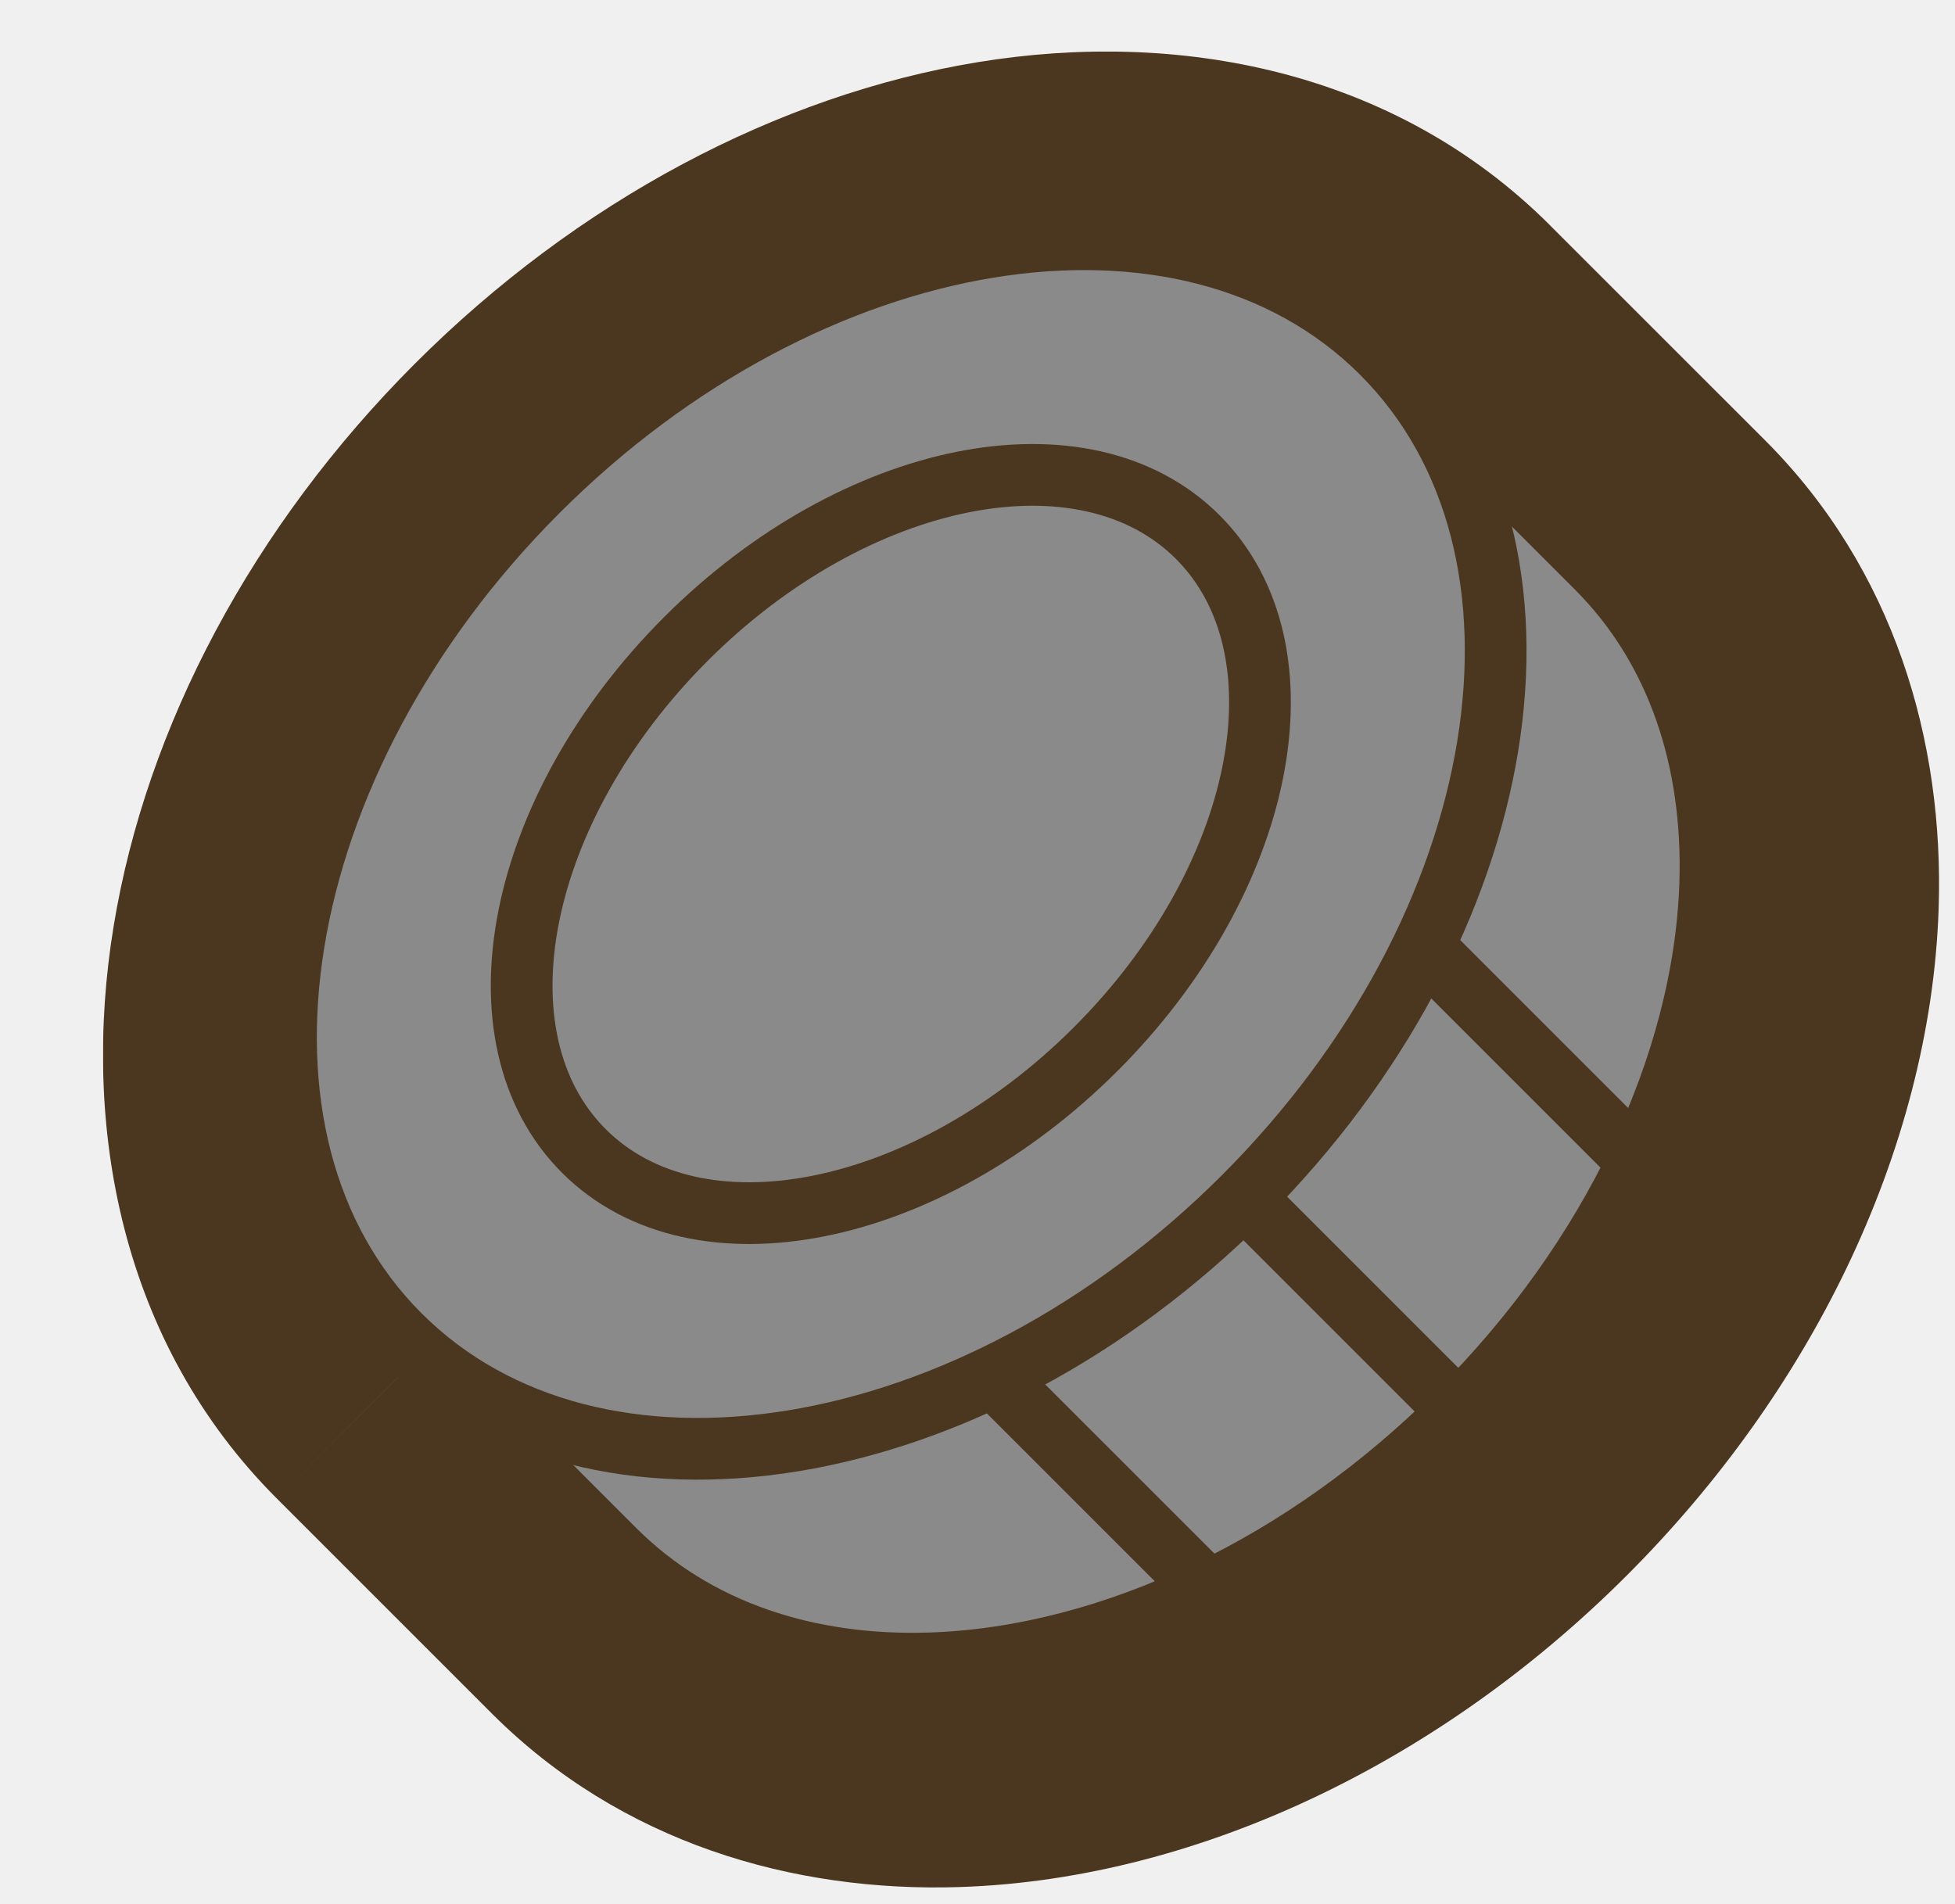
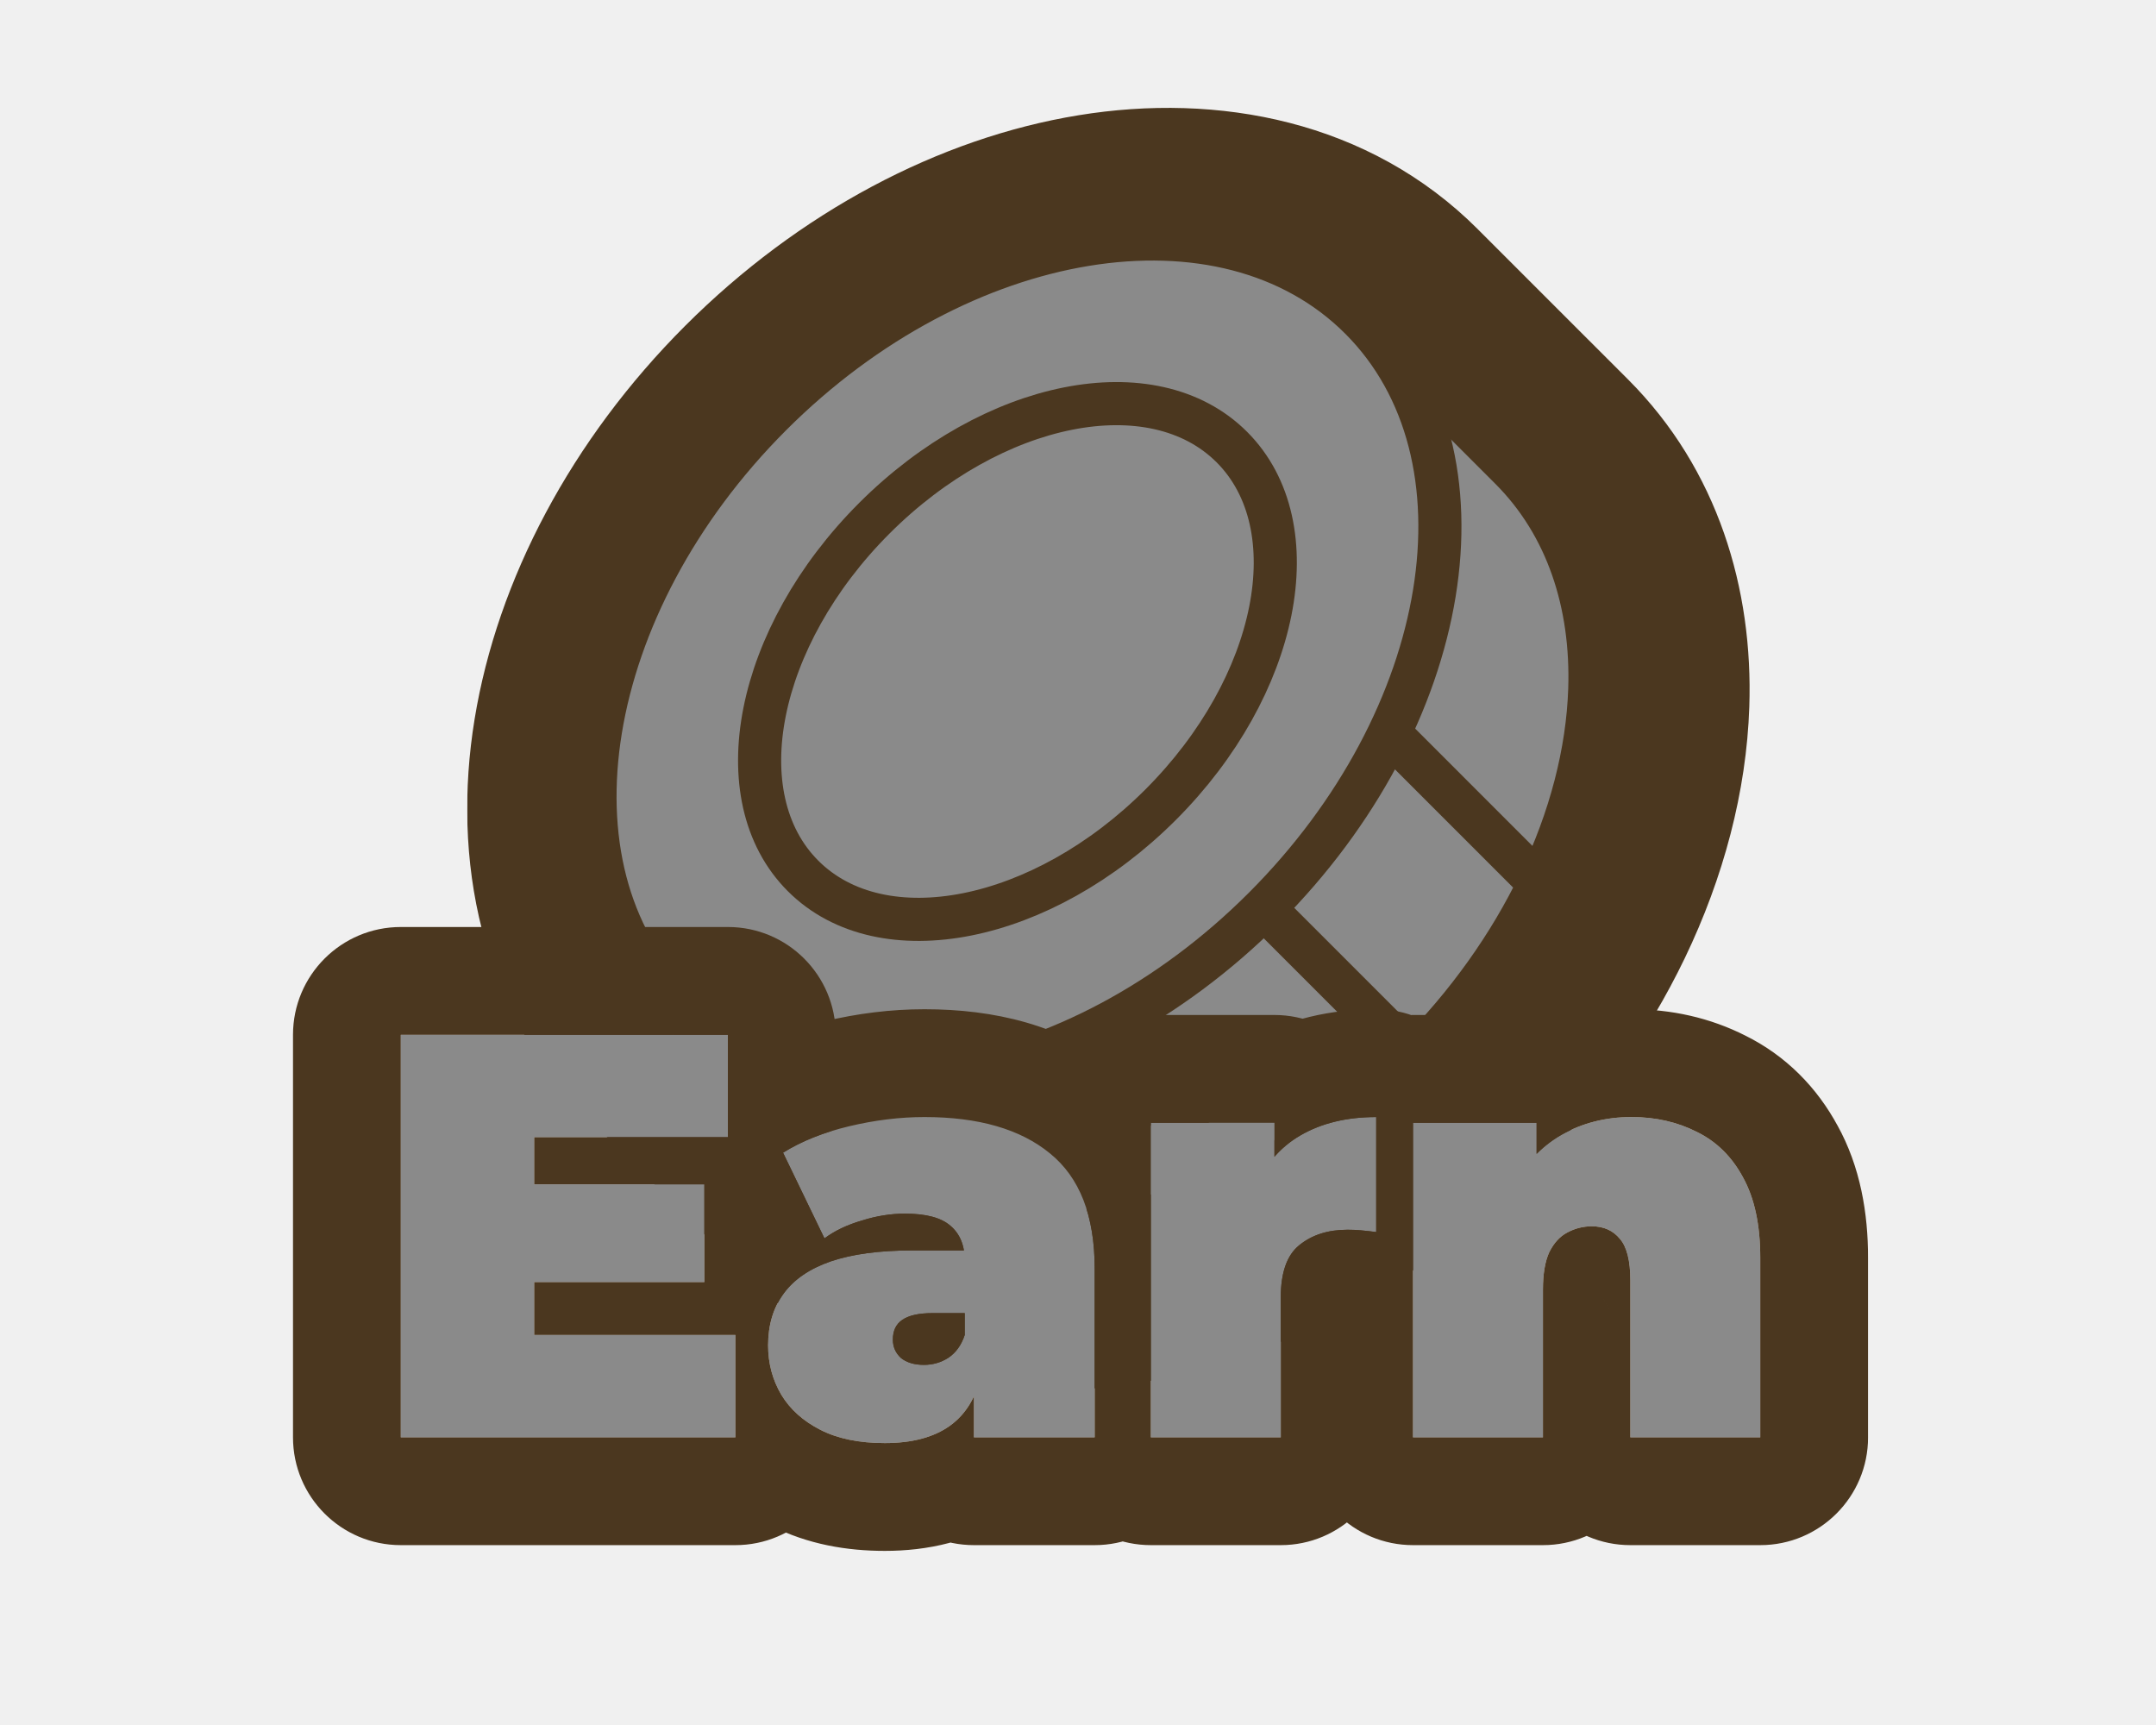
- <svg xmlns="http://www.w3.org/2000/svg" width="38" height="37" viewBox="0 0 38 37" fill="none">
-   <mask id="path-1-outside-1_28576_26109" maskUnits="userSpaceOnUse" x="2" y="1" width="36" height="36" fill="black">
-     <rect fill="white" x="2" y="1" width="36" height="36" />
-     <path fill-rule="evenodd" clip-rule="evenodd" d="M27.303 7.211L27.303 7.211L31.479 11.387C33.051 12.959 33.764 15.142 33.684 17.535C33.626 19.273 33.15 21.122 32.281 22.928C31.461 24.632 30.292 26.297 28.794 27.794C27.297 29.292 25.632 30.461 23.928 31.281C22.122 32.15 20.273 32.626 18.535 32.684C16.142 32.764 13.959 32.051 12.387 30.479L8.213 26.305L8.211 26.303L8.211 26.303C4.421 22.513 5.624 15.168 10.896 9.896C16.168 4.624 23.513 3.421 27.303 7.211Z" />
+ <svg xmlns="http://www.w3.org/2000/svg" width="60" height="48" viewBox="0 0 60 48" fill="none">
+   <mask id="path-1-outside-1_28641_17247" maskUnits="userSpaceOnUse" x="13" y="3" width="36" height="36" fill="black">
+     <rect fill="white" x="13" y="3" width="36" height="36" />
+     <path fill-rule="evenodd" clip-rule="evenodd" d="M38.303 9.211L38.303 9.211L42.479 13.387C44.051 14.959 44.764 17.142 44.684 19.535C44.626 21.273 44.15 23.122 43.281 24.928C42.461 26.632 41.292 28.297 39.794 29.794C38.297 31.292 36.632 32.461 34.928 33.281C33.122 34.15 31.273 34.626 29.535 34.684C27.142 34.764 24.959 34.051 23.387 32.479L19.213 28.305L19.211 28.303L19.211 28.303C15.421 24.513 16.623 17.168 21.896 11.896C27.168 6.624 34.513 5.421 38.303 9.211Z" />
  </mask>
-   <path fill-rule="evenodd" clip-rule="evenodd" d="M27.303 7.211L27.303 7.211L31.479 11.387C33.051 12.959 33.764 15.142 33.684 17.535C33.626 19.273 33.15 21.122 32.281 22.928C31.461 24.632 30.292 26.297 28.794 27.794C27.297 29.292 25.632 30.461 23.928 31.281C22.122 32.15 20.273 32.626 18.535 32.684C16.142 32.764 13.959 32.051 12.387 30.479L8.213 26.305L8.211 26.303L8.211 26.303C4.421 22.513 5.624 15.168 10.896 9.896C16.168 4.624 23.513 3.421 27.303 7.211Z" fill="#4B371F" />
-   <path d="M27.303 7.211L30.131 4.383V4.383L27.303 7.211ZM27.303 7.211L30.131 4.382L30.131 4.382L27.303 7.211ZM31.479 11.387L34.308 8.559V8.559L31.479 11.387ZM33.684 17.535L37.682 17.668L33.684 17.535ZM32.281 22.928L28.677 21.194V21.194L32.281 22.928ZM28.794 27.794L31.623 30.623L31.623 30.623L28.794 27.794ZM23.928 31.281L22.194 27.677V27.677L23.928 31.281ZM18.535 32.684L18.668 36.682L18.535 32.684ZM12.387 30.479L15.216 27.651L15.216 27.651L12.387 30.479ZM8.213 26.305L5.384 29.132L5.384 29.133L8.213 26.305ZM8.211 26.303L11.04 23.475L11.034 23.469L8.211 26.303ZM8.211 26.303L5.382 29.131L5.388 29.137L8.211 26.303ZM10.896 9.896L13.724 12.724L10.896 9.896ZM30.131 4.383L30.131 4.382L24.474 10.039L24.474 10.039L30.131 4.383ZM34.308 8.559L30.131 4.383L24.474 10.039L28.651 14.216L34.308 8.559ZM37.682 17.668C37.791 14.406 36.816 11.067 34.308 8.559L28.651 14.216C29.286 14.851 29.737 15.877 29.686 17.402L37.682 17.668ZM35.886 24.663C36.964 22.422 37.603 20.03 37.682 17.668L29.686 17.402C29.649 18.517 29.336 19.823 28.677 21.194L35.886 24.663ZM31.623 30.623C33.43 28.816 34.865 26.783 35.886 24.663L28.677 21.194C28.058 22.48 27.154 23.778 25.966 24.966L31.623 30.623ZM25.663 34.885C27.783 33.865 29.816 32.43 31.623 30.623L25.966 24.966C24.778 26.154 23.48 27.058 22.194 27.677L25.663 34.885ZM18.668 36.682C21.03 36.603 23.422 35.964 25.663 34.885L22.194 27.677C20.823 28.336 19.517 28.649 18.402 28.686L18.668 36.682ZM9.559 33.308C12.067 35.816 15.406 36.791 18.668 36.682L18.402 28.686C16.878 28.737 15.851 28.286 15.216 27.651L9.559 33.308ZM5.384 29.133L9.559 33.308L15.216 27.651L11.041 23.476L5.384 29.133ZM5.382 29.131L5.384 29.132L11.042 23.477L11.04 23.475L5.382 29.131ZM5.388 29.137L5.388 29.137L11.034 23.469L11.034 23.469L5.388 29.137ZM8.067 7.067C4.906 10.229 2.843 14.125 2.208 18.009C1.573 21.886 2.345 26.094 5.382 29.131L11.039 23.474C10.287 22.722 9.765 21.362 10.103 19.301C10.439 17.247 11.613 14.835 13.724 12.724L8.067 7.067ZM30.131 4.382C27.094 1.345 22.886 0.573 19.009 1.208C15.125 1.843 11.229 3.906 8.067 7.067L13.724 12.724C15.835 10.613 18.247 9.439 20.301 9.103C22.362 8.765 23.722 9.287 24.474 10.039L30.131 4.382Z" fill="#4B371F" mask="url(#path-1-outside-1_28576_26109)" />
-   <path d="M26.861 6.861L31.038 11.038C32.609 12.609 33.322 14.792 33.242 17.186C33.184 18.924 32.708 20.773 31.839 22.579C31.02 24.282 29.85 25.947 28.353 27.445C26.855 28.942 25.19 30.112 23.487 30.931C21.681 31.8 19.832 32.276 18.093 32.334C15.7 32.414 13.517 31.701 11.946 30.13L7.769 25.953L13.139 20.584L17.315 16.407L21.491 12.231L26.861 6.861Z" fill="#8A8A8A" />
-   <path d="M28.353 27.445L17.315 16.407M28.353 27.445C29.85 25.947 31.02 24.282 31.839 22.579M28.353 27.445C26.855 28.942 25.19 30.112 23.487 30.931M17.315 16.407C18.758 14.965 20.191 13.532 21.491 12.231L31.839 22.579M17.315 16.407C15.892 17.83 14.461 19.262 13.139 20.584L23.487 30.931M31.839 22.579C32.708 20.773 33.184 18.924 33.242 17.186C33.322 14.792 32.609 12.609 31.038 11.038C29.682 9.682 26.861 6.861 26.861 6.861L7.769 25.953C7.769 25.953 10.59 28.774 11.946 30.13C13.517 31.701 15.7 32.414 18.093 32.334C19.832 32.276 21.681 31.8 23.487 30.931" stroke="#4B371F" stroke-width="1.2" stroke-linecap="round" stroke-linejoin="round" />
-   <ellipse cx="17.315" cy="16.407" rx="9.703" ry="13.5" transform="rotate(45 17.3152 16.4071)" fill="#8A8A8A" stroke="#4B371F" stroke-width="1.2" stroke-linecap="round" stroke-linejoin="round" />
-   <ellipse cx="17.315" cy="16.407" rx="5.635" ry="8.438" transform="rotate(45 17.3151 16.407)" fill="#8A8A8A" stroke="#4B371F" stroke-width="1.2" stroke-linecap="round" stroke-linejoin="round" />
+   <path fill-rule="evenodd" clip-rule="evenodd" d="M38.303 9.211L38.303 9.211L42.479 13.387C44.051 14.959 44.764 17.142 44.684 19.535C44.626 21.273 44.15 23.122 43.281 24.928C42.461 26.632 41.292 28.297 39.794 29.794C38.297 31.292 36.632 32.461 34.928 33.281C33.122 34.15 31.273 34.626 29.535 34.684C27.142 34.764 24.959 34.051 23.387 32.479L19.213 28.305L19.211 28.303L19.211 28.303C15.421 24.513 16.623 17.168 21.896 11.896C27.168 6.624 34.513 5.421 38.303 9.211Z" fill="#4B371F" />
+   <path d="M38.303 9.211L41.131 6.383V6.383L38.303 9.211ZM38.303 9.211L41.131 6.382L41.131 6.382L38.303 9.211ZM42.479 13.387L45.308 10.559V10.559L42.479 13.387ZM44.684 19.535L48.682 19.668L44.684 19.535ZM43.281 24.928L39.677 23.194V23.194L43.281 24.928ZM39.794 29.794L42.623 32.623L42.623 32.623L39.794 29.794ZM34.928 33.281L33.194 29.677V29.677L34.928 33.281ZM29.535 34.684L29.668 38.682L29.535 34.684ZM23.387 32.479L26.216 29.651L26.216 29.651L23.387 32.479ZM19.213 28.305L16.384 31.132L16.384 31.133L19.213 28.305ZM19.211 28.303L22.04 25.475L22.034 25.469L19.211 28.303ZM19.211 28.303L16.382 31.131L16.388 31.137L19.211 28.303ZM21.896 11.896L24.724 14.724L21.896 11.896ZM41.131 6.383L41.131 6.382L35.474 12.039L35.474 12.039L41.131 6.383ZM45.308 10.559L41.131 6.383L35.474 12.039L39.651 16.216L45.308 10.559ZM48.682 19.668C48.791 16.406 47.816 13.067 45.308 10.559L39.651 16.216C40.286 16.851 40.737 17.878 40.686 19.402L48.682 19.668ZM46.886 26.663C47.964 24.422 48.603 22.03 48.682 19.668L40.686 19.402C40.649 20.517 40.336 21.823 39.677 23.194L46.886 26.663ZM42.623 32.623C44.43 30.816 45.865 28.783 46.886 26.663L39.677 23.194C39.058 24.48 38.154 25.778 36.966 26.966L42.623 32.623ZM36.663 36.885C38.783 35.865 40.816 34.43 42.623 32.623L36.966 26.966C35.778 28.154 34.48 29.058 33.194 29.677L36.663 36.885ZM29.668 38.682C32.03 38.603 34.422 37.964 36.663 36.885L33.194 29.677C31.823 30.336 30.517 30.649 29.402 30.686L29.668 38.682ZM20.559 35.308C23.067 37.816 26.406 38.791 29.668 38.682L29.402 30.686C27.878 30.737 26.851 30.286 26.216 29.651L20.559 35.308ZM16.384 31.133L20.559 35.308L26.216 29.651L22.041 25.476L16.384 31.133ZM16.382 31.131L16.384 31.132L22.042 25.477L22.04 25.475L16.382 31.131ZM16.388 31.137L16.388 31.137L22.034 25.469L22.034 25.469L16.388 31.137ZM19.067 9.067C15.906 12.229 13.843 16.125 13.208 20.009C12.573 23.886 13.345 28.094 16.382 31.131L22.039 25.474C21.287 24.722 20.765 23.362 21.103 21.301C21.439 19.247 22.613 16.835 24.724 14.724L19.067 9.067ZM41.131 6.382C38.094 3.345 33.886 2.573 30.009 3.208C26.125 3.843 22.229 5.906 19.067 9.067L24.724 14.724C26.835 12.613 29.247 11.439 31.301 11.103C33.362 10.765 34.722 11.287 35.474 12.039L41.131 6.382Z" fill="#4B371F" mask="url(#path-1-outside-1_28641_17247)" />
+   <path d="M37.861 8.861L42.038 13.038C43.609 14.609 44.322 16.792 44.242 19.186C44.184 20.924 43.708 22.773 42.839 24.579C42.02 26.282 40.85 27.947 39.353 29.445C37.855 30.942 36.19 32.112 34.487 32.931C32.681 33.8 30.832 34.276 29.093 34.334C26.7 34.414 24.517 33.701 22.946 32.13L18.769 27.953L24.139 22.584L28.315 18.407L32.492 14.231L37.861 8.861Z" fill="#8A8A8A" />
+   <path d="M39.353 29.445L28.315 18.407M39.353 29.445C40.85 27.947 42.02 26.282 42.839 24.579M39.353 29.445C37.855 30.942 36.19 32.112 34.487 32.931M28.315 18.407C29.758 16.965 31.191 15.532 32.492 14.231L42.839 24.579M28.315 18.407C26.892 19.83 25.461 21.262 24.139 22.584L34.487 32.931M42.839 24.579C43.708 22.773 44.184 20.924 44.242 19.186C44.322 16.792 43.609 14.609 42.038 13.038C40.682 11.682 37.861 8.861 37.861 8.861L18.769 27.953C18.769 27.953 21.59 30.774 22.946 32.13C24.517 33.701 26.7 34.414 29.093 34.334C30.832 34.276 32.681 33.8 34.487 32.931" stroke="#4B371F" stroke-width="1.2" stroke-linecap="round" stroke-linejoin="round" />
+   <ellipse cx="28.315" cy="18.407" rx="9.703" ry="13.5" transform="rotate(45 28.3152 18.4071)" fill="#8A8A8A" stroke="#4B371F" stroke-width="1.2" stroke-linecap="round" stroke-linejoin="round" />
+   <ellipse cx="28.315" cy="18.407" rx="5.635" ry="8.438" transform="rotate(45 28.3151 18.407)" fill="#8A8A8A" stroke="#4B371F" stroke-width="1.2" stroke-linecap="round" stroke-linejoin="round" />
+   <mask id="path-7-outside-2_28641_17247" maskUnits="userSpaceOnUse" x="8" y="24.995" width="44" height="19" fill="black">
+     <rect fill="white" x="8" y="24.995" width="44" height="19" />
+     <path d="M14.61 32.955H19.602V35.675H14.61V32.955ZM14.866 37.147H20.466V39.995H11.154V28.795H20.258V31.643H14.866V37.147ZM27.104 39.995V38.443L26.848 38.027V35.083C26.848 34.657 26.715 34.331 26.448 34.107C26.192 33.883 25.77 33.771 25.184 33.771C24.789 33.771 24.389 33.835 23.984 33.963C23.578 34.081 23.232 34.246 22.944 34.459L21.792 32.075C22.304 31.755 22.917 31.51 23.632 31.339C24.346 31.169 25.045 31.083 25.728 31.083C27.232 31.083 28.395 31.419 29.216 32.091C30.048 32.763 30.464 33.83 30.464 35.291V39.995H27.104ZM24.624 40.155C23.909 40.155 23.312 40.032 22.832 39.787C22.352 39.542 21.989 39.217 21.744 38.811C21.498 38.395 21.376 37.937 21.376 37.435C21.376 36.87 21.52 36.39 21.808 35.995C22.096 35.6 22.533 35.302 23.12 35.099C23.717 34.897 24.469 34.795 25.376 34.795H27.2V36.539H25.952C25.568 36.539 25.285 36.603 25.104 36.731C24.933 36.849 24.848 37.03 24.848 37.275C24.848 37.478 24.922 37.648 25.072 37.787C25.232 37.915 25.445 37.979 25.712 37.979C25.957 37.979 26.181 37.915 26.384 37.787C26.597 37.648 26.752 37.435 26.848 37.147L27.312 38.219C27.173 38.87 26.88 39.355 26.432 39.675C25.984 39.995 25.381 40.155 24.624 40.155ZM32.027 39.995V31.243H35.467V33.883L34.907 33.131C35.173 32.449 35.6 31.936 36.187 31.595C36.773 31.254 37.477 31.083 38.299 31.083V34.283C38.139 34.262 37.995 34.246 37.867 34.235C37.749 34.224 37.627 34.219 37.499 34.219C36.955 34.219 36.507 34.363 36.155 34.651C35.813 34.928 35.643 35.414 35.643 36.107V39.995H32.027ZM45.403 31.083C46.075 31.083 46.683 31.222 47.227 31.499C47.771 31.766 48.198 32.187 48.507 32.763C48.827 33.339 48.987 34.086 48.987 35.003V39.995H45.371V35.627C45.371 35.083 45.275 34.699 45.083 34.475C44.891 34.24 44.63 34.123 44.299 34.123C44.054 34.123 43.825 34.182 43.611 34.299C43.409 34.406 43.243 34.587 43.115 34.843C42.998 35.099 42.939 35.446 42.939 35.883V39.995H39.323V31.243H42.763V33.803L42.075 33.067C42.417 32.406 42.875 31.91 43.451 31.579C44.038 31.248 44.689 31.083 45.403 31.083Z" />
+   </mask>
+   <path d="M14.61 32.955H19.602V35.675H14.61V32.955ZM14.866 37.147H20.466V39.995H11.154V28.795H20.258V31.643H14.866V37.147ZM27.104 39.995V38.443L26.848 38.027V35.083C26.848 34.657 26.715 34.331 26.448 34.107C26.192 33.883 25.77 33.771 25.184 33.771C24.789 33.771 24.389 33.835 23.984 33.963C23.578 34.081 23.232 34.246 22.944 34.459L21.792 32.075C22.304 31.755 22.917 31.51 23.632 31.339C24.346 31.169 25.045 31.083 25.728 31.083C27.232 31.083 28.395 31.419 29.216 32.091C30.048 32.763 30.464 33.83 30.464 35.291V39.995H27.104ZM24.624 40.155C23.909 40.155 23.312 40.032 22.832 39.787C22.352 39.542 21.989 39.217 21.744 38.811C21.498 38.395 21.376 37.937 21.376 37.435C21.376 36.87 21.52 36.39 21.808 35.995C22.096 35.6 22.533 35.302 23.12 35.099C23.717 34.897 24.469 34.795 25.376 34.795H27.2V36.539H25.952C25.568 36.539 25.285 36.603 25.104 36.731C24.933 36.849 24.848 37.03 24.848 37.275C24.848 37.478 24.922 37.648 25.072 37.787C25.232 37.915 25.445 37.979 25.712 37.979C25.957 37.979 26.181 37.915 26.384 37.787C26.597 37.648 26.752 37.435 26.848 37.147L27.312 38.219C27.173 38.87 26.88 39.355 26.432 39.675C25.984 39.995 25.381 40.155 24.624 40.155ZM32.027 39.995V31.243H35.467V33.883L34.907 33.131C35.173 32.449 35.6 31.936 36.187 31.595C36.773 31.254 37.477 31.083 38.299 31.083V34.283C38.139 34.262 37.995 34.246 37.867 34.235C37.749 34.224 37.627 34.219 37.499 34.219C36.955 34.219 36.507 34.363 36.155 34.651C35.813 34.928 35.643 35.414 35.643 36.107V39.995H32.027ZM45.403 31.083C46.075 31.083 46.683 31.222 47.227 31.499C47.771 31.766 48.198 32.187 48.507 32.763C48.827 33.339 48.987 34.086 48.987 35.003V39.995H45.371V35.627C45.371 35.083 45.275 34.699 45.083 34.475C44.891 34.24 44.63 34.123 44.299 34.123C44.054 34.123 43.825 34.182 43.611 34.299C43.409 34.406 43.243 34.587 43.115 34.843C42.998 35.099 42.939 35.446 42.939 35.883V39.995H39.323V31.243H42.763V33.803L42.075 33.067C42.417 32.406 42.875 31.91 43.451 31.579C44.038 31.248 44.689 31.083 45.403 31.083Z" fill="#8A8A8A" />
+   <path d="M14.61 32.955V29.955C12.953 29.955 11.61 31.298 11.61 32.955H14.61ZM19.602 32.955H22.602C22.602 31.298 21.259 29.955 19.602 29.955V32.955ZM19.602 35.675V38.675C21.259 38.675 22.602 37.332 22.602 35.675H19.602ZM14.61 35.675H11.61C11.61 37.332 12.953 38.675 14.61 38.675V35.675ZM14.866 37.147H11.866C11.866 38.804 13.209 40.147 14.866 40.147V37.147ZM20.466 37.147H23.466C23.466 35.49 22.123 34.147 20.466 34.147V37.147ZM20.466 39.995V42.995C22.123 42.995 23.466 41.652 23.466 39.995H20.466ZM11.154 39.995H8.154C8.154 41.652 9.497 42.995 11.154 42.995V39.995ZM11.154 28.795V25.795C9.497 25.795 8.154 27.138 8.154 28.795H11.154ZM20.258 28.795H23.258C23.258 27.138 21.915 25.795 20.258 25.795V28.795ZM20.258 31.643V34.643C21.915 34.643 23.258 33.3 23.258 31.643H20.258ZM14.866 31.643V28.643C13.209 28.643 11.866 29.986 11.866 31.643H14.866ZM14.61 35.955H19.602V29.955H14.61V35.955ZM16.602 32.955V35.675H22.602V32.955H16.602ZM19.602 32.675H14.61V38.675H19.602V32.675ZM17.61 35.675V32.955H11.61V35.675H17.61ZM14.866 40.147H20.466V34.147H14.866V40.147ZM17.466 37.147V39.995H23.466V37.147H17.466ZM20.466 36.995H11.154V42.995H20.466V36.995ZM14.154 39.995V28.795H8.154V39.995H14.154ZM11.154 31.795H20.258V25.795H11.154V31.795ZM17.258 28.795V31.643H23.258V28.795H17.258ZM20.258 28.643H14.866V34.643H20.258V28.643ZM11.866 31.643V37.147H17.866V31.643H11.866ZM27.104 39.995H24.104C24.104 41.652 25.447 42.995 27.104 42.995V39.995ZM27.104 38.443H30.104C30.104 37.888 29.95 37.344 29.659 36.871L27.104 38.443ZM26.848 38.027H23.848C23.848 38.582 24.002 39.127 24.293 39.599L26.848 38.027ZM26.448 34.107L24.472 36.365C24.488 36.378 24.503 36.391 24.518 36.404L26.448 34.107ZM23.984 33.963L24.818 36.845C24.841 36.838 24.864 36.831 24.887 36.824L23.984 33.963ZM22.944 34.459L20.243 35.764C20.631 36.569 21.359 37.158 22.226 37.372C23.094 37.586 24.012 37.402 24.73 36.87L22.944 34.459ZM21.792 32.075L20.202 29.531C18.903 30.343 18.424 32.002 19.091 33.38L21.792 32.075ZM23.632 31.339L24.329 34.257H24.329L23.632 31.339ZM29.216 32.091L27.316 34.413C27.321 34.417 27.326 34.421 27.331 34.425L29.216 32.091ZM30.464 39.995V42.995C32.121 42.995 33.464 41.652 33.464 39.995H30.464ZM22.832 39.787L21.466 42.458L22.832 39.787ZM21.744 38.811L19.16 40.335C19.166 40.345 19.171 40.355 19.177 40.364L21.744 38.811ZM21.808 35.995L24.231 37.764L21.808 35.995ZM23.12 35.099L22.156 32.258C22.151 32.26 22.145 32.262 22.14 32.264L23.12 35.099ZM27.2 34.795H30.2C30.2 33.138 28.857 31.795 27.2 31.795V34.795ZM27.2 36.539V39.539C28.857 39.539 30.2 38.196 30.2 36.539H27.2ZM25.104 36.731L26.803 39.203C26.814 39.196 26.824 39.189 26.834 39.182L25.104 36.731ZM25.072 37.787L23.03 39.986C23.084 40.036 23.14 40.084 23.198 40.13L25.072 37.787ZM26.384 37.787L27.986 40.324C27.997 40.317 28.008 40.31 28.019 40.302L26.384 37.787ZM26.848 37.147L29.601 35.955C29.107 34.814 27.96 34.096 26.718 34.15C25.475 34.204 24.395 35.019 24.002 36.198L26.848 37.147ZM27.312 38.219L30.246 38.844C30.376 38.235 30.313 37.6 30.065 37.027L27.312 38.219ZM26.432 39.675L24.688 37.234L26.432 39.675ZM30.104 39.995V38.443H24.104V39.995H30.104ZM29.659 36.871L29.403 36.455L24.293 39.599L24.549 40.015L29.659 36.871ZM29.848 38.027V35.083H23.848V38.027H29.848ZM29.848 35.083C29.848 33.989 29.474 32.731 28.377 31.81L24.518 36.404C24.276 36.201 24.087 35.939 23.972 35.657C23.863 35.39 23.848 35.179 23.848 35.083H29.848ZM28.423 31.849C27.343 30.904 26.016 30.771 25.184 30.771V36.771C25.3 36.771 25.279 36.784 25.169 36.754C25.056 36.724 24.775 36.63 24.472 36.365L28.423 31.849ZM25.184 30.771C24.46 30.771 23.756 30.889 23.08 31.102L24.887 36.824C25.023 36.781 25.118 36.771 25.184 36.771V30.771ZM23.15 31.081C22.461 31.281 21.779 31.589 21.158 32.048L24.73 36.87C24.685 36.903 24.696 36.88 24.818 36.845L23.15 31.081ZM25.645 33.154L24.493 30.77L19.091 33.38L20.243 35.764L25.645 33.154ZM23.382 34.619C23.566 34.504 23.864 34.368 24.329 34.257L22.935 28.421C21.971 28.651 21.042 29.006 20.202 29.531L23.382 34.619ZM24.329 34.257C24.832 34.137 25.297 34.083 25.728 34.083V28.083C24.793 28.083 23.861 28.2 22.935 28.421L24.329 34.257ZM25.728 34.083C26.823 34.083 27.215 34.331 27.316 34.413L31.116 29.769C29.573 28.508 27.641 28.083 25.728 28.083V34.083ZM27.331 34.425C27.331 34.425 27.33 34.424 27.328 34.422C27.325 34.419 27.324 34.418 27.325 34.419C27.325 34.419 27.328 34.423 27.334 34.433C27.339 34.443 27.347 34.46 27.357 34.485C27.398 34.59 27.464 34.835 27.464 35.291H33.464C33.464 33.276 32.873 31.188 31.101 29.757L27.331 34.425ZM27.464 35.291V39.995H33.464V35.291H27.464ZM30.464 36.995H27.104V42.995H30.464V36.995ZM24.624 37.155C24.235 37.155 24.14 37.086 24.197 37.116L21.466 42.458C22.484 42.978 23.583 43.155 24.624 43.155V37.155ZM24.197 37.116C24.164 37.099 24.172 37.098 24.203 37.126C24.236 37.155 24.276 37.2 24.31 37.258L19.177 40.364C19.75 41.31 20.56 41.995 21.466 42.458L24.197 37.116ZM24.328 37.287C24.341 37.309 24.356 37.342 24.366 37.38C24.376 37.417 24.376 37.439 24.376 37.435H18.376C18.376 38.451 18.631 39.439 19.16 40.335L24.328 37.287ZM24.376 37.435C24.376 37.408 24.379 37.44 24.357 37.513C24.334 37.59 24.293 37.679 24.231 37.764L19.384 34.227C18.665 35.213 18.376 36.338 18.376 37.435H24.376ZM24.231 37.764C24.157 37.865 24.084 37.925 24.044 37.953C24.008 37.977 24.016 37.963 24.099 37.935L22.14 32.264C21.131 32.612 20.12 33.218 19.384 34.227L24.231 37.764ZM24.084 37.94C24.267 37.878 24.666 37.795 25.376 37.795V31.795C24.272 31.795 23.167 31.915 22.156 32.258L24.084 37.94ZM25.376 37.795H27.2V31.795H25.376V37.795ZM24.2 34.795V36.539H30.2V34.795H24.2ZM27.2 33.539H25.952V39.539H27.2V33.539ZM25.952 33.539C25.351 33.539 24.312 33.618 23.374 34.28L26.834 39.182C26.521 39.403 26.245 39.483 26.114 39.513C25.981 39.543 25.915 39.539 25.952 39.539V33.539ZM23.404 34.259C22.261 35.045 21.848 36.251 21.848 37.275H27.848C27.848 37.497 27.809 37.844 27.626 38.233C27.435 38.639 27.141 38.971 26.803 39.203L23.404 34.259ZM21.848 37.275C21.848 38.317 22.274 39.283 23.03 39.986L27.113 35.589C27.311 35.773 27.51 36.027 27.652 36.353C27.795 36.679 27.848 36.999 27.848 37.275H21.848ZM23.198 40.13C24.032 40.797 24.971 40.979 25.712 40.979V34.979C25.919 34.979 26.432 35.033 26.946 35.444L23.198 40.13ZM25.712 40.979C26.51 40.979 27.292 40.762 27.986 40.324L24.782 35.251C25.07 35.068 25.404 34.979 25.712 34.979V40.979ZM28.019 40.302C28.906 39.726 29.426 38.899 29.694 38.096L24.002 36.198C24.078 35.971 24.288 35.571 24.749 35.272L28.019 40.302ZM24.095 38.339L24.559 39.411L30.065 37.027L29.601 35.955L24.095 38.339ZM24.378 37.594C24.366 37.647 24.367 37.608 24.42 37.519C24.478 37.423 24.57 37.318 24.688 37.234L28.175 42.116C29.355 41.274 29.985 40.067 30.246 38.844L24.378 37.594ZM24.688 37.234C24.74 37.197 24.785 37.172 24.82 37.156C24.854 37.141 24.874 37.136 24.874 37.136C24.874 37.136 24.854 37.141 24.812 37.146C24.77 37.151 24.708 37.155 24.624 37.155V43.155C25.777 43.155 27.059 42.913 28.175 42.116L24.688 37.234ZM32.027 39.995H29.027C29.027 41.652 30.37 42.995 32.027 42.995V39.995ZM32.027 31.243V28.243C30.37 28.243 29.027 29.586 29.027 31.243H32.027ZM35.467 31.243H38.467C38.467 29.586 37.123 28.243 35.467 28.243V31.243ZM35.467 33.883L33.06 35.675C33.833 36.712 35.183 37.138 36.41 36.731C37.638 36.324 38.467 35.176 38.467 33.883H35.467ZM34.907 33.131L32.112 32.04C31.736 33.003 31.883 34.093 32.5 34.923L34.907 33.131ZM36.187 31.595L34.678 29.002V29.002L36.187 31.595ZM38.299 31.083H41.299C41.299 29.426 39.955 28.083 38.299 28.083V31.083ZM38.299 34.283L37.902 37.257C38.759 37.371 39.624 37.11 40.275 36.54C40.925 35.971 41.299 35.148 41.299 34.283H38.299ZM37.867 34.235L37.595 37.223C37.602 37.224 37.61 37.224 37.617 37.225L37.867 34.235ZM36.155 34.651L38.046 36.98L38.054 36.973L36.155 34.651ZM35.643 39.995V42.995C37.299 42.995 38.643 41.652 38.643 39.995H35.643ZM35.027 39.995V31.243H29.027V39.995H35.027ZM32.027 34.243H35.467V28.243H32.027V34.243ZM32.467 31.243V33.883H38.467V31.243H32.467ZM37.873 32.091L37.313 31.339L32.5 34.923L33.06 35.675L37.873 32.091ZM37.701 34.223C37.715 34.186 37.726 34.166 37.731 34.157C37.736 34.148 37.737 34.149 37.731 34.156C37.726 34.162 37.718 34.17 37.709 34.178C37.7 34.185 37.694 34.189 37.695 34.188L34.678 29.002C33.457 29.712 32.605 30.779 32.112 32.04L37.701 34.223ZM37.695 34.188C37.736 34.164 37.896 34.083 38.299 34.083V28.083C37.059 28.083 35.81 28.343 34.678 29.002L37.695 34.188ZM35.299 31.083V34.283H41.299V31.083H35.299ZM38.695 31.309C38.498 31.283 38.303 31.261 38.116 31.245L37.617 37.225C37.686 37.23 37.779 37.24 37.902 37.257L38.695 31.309ZM38.138 31.247C37.923 31.228 37.71 31.219 37.499 31.219V37.219C37.544 37.219 37.575 37.221 37.595 37.223L38.138 31.247ZM37.499 31.219C36.403 31.219 35.243 31.521 34.255 32.329L38.054 36.973C37.929 37.075 37.794 37.144 37.673 37.183C37.558 37.22 37.491 37.219 37.499 37.219V31.219ZM34.263 32.323C32.897 33.433 32.643 35.032 32.643 36.107H38.643C38.643 35.989 38.659 36.052 38.601 36.218C38.534 36.408 38.374 36.713 38.046 36.98L34.263 32.323ZM32.643 36.107V39.995H38.643V36.107H32.643ZM35.643 36.995H32.027V42.995H35.643V36.995ZM47.227 31.499L45.865 34.172C45.879 34.179 45.893 34.186 45.907 34.193L47.227 31.499ZM48.507 32.763L45.864 34.182C45.871 34.195 45.878 34.208 45.885 34.22L48.507 32.763ZM48.987 39.995V42.995C50.644 42.995 51.987 41.652 51.987 39.995H48.987ZM45.371 39.995H42.371C42.371 41.652 43.715 42.995 45.371 42.995V39.995ZM45.083 34.475L42.762 36.375C42.776 36.393 42.791 36.41 42.806 36.428L45.083 34.475ZM43.611 34.299L45.009 36.954C45.025 36.945 45.041 36.937 45.057 36.928L43.611 34.299ZM43.115 34.843L40.432 33.502C40.417 33.532 40.402 33.562 40.388 33.593L43.115 34.843ZM42.939 39.995V42.995C44.596 42.995 45.939 41.652 45.939 39.995H42.939ZM39.323 39.995H36.323C36.323 41.652 37.667 42.995 39.323 42.995V39.995ZM39.323 31.243V28.243C37.667 28.243 36.323 29.586 36.323 31.243H39.323ZM42.763 31.243H45.763C45.763 29.586 44.42 28.243 42.763 28.243V31.243ZM42.763 33.803L40.572 35.852C41.413 36.752 42.719 37.046 43.865 36.594C45.011 36.142 45.763 35.035 45.763 33.803H42.763ZM42.075 33.067L39.41 31.691C38.828 32.818 39.018 34.189 39.884 35.116L42.075 33.067ZM43.451 31.579L41.978 28.966C41.971 28.97 41.965 28.973 41.958 28.977L43.451 31.579ZM45.403 34.083C45.65 34.083 45.784 34.131 45.865 34.172L48.59 28.826C47.583 28.313 46.501 28.083 45.403 28.083V34.083ZM45.907 34.193C45.901 34.19 45.891 34.184 45.879 34.176C45.866 34.167 45.856 34.158 45.847 34.15C45.84 34.142 45.837 34.138 45.84 34.142C45.842 34.145 45.851 34.158 45.864 34.182L51.15 31.344C50.569 30.261 49.7 29.37 48.548 28.805L45.907 34.193ZM45.885 34.22C45.879 34.21 45.987 34.406 45.987 35.003H51.987C51.987 33.766 51.776 32.469 51.13 31.306L45.885 34.22ZM45.987 35.003V39.995H51.987V35.003H45.987ZM48.987 36.995H45.371V42.995H48.987V36.995ZM48.371 39.995V35.627H42.371V39.995H48.371ZM48.371 35.627C48.371 34.901 48.277 33.592 47.361 32.523L42.806 36.428C42.513 36.086 42.417 35.771 42.389 35.659C42.36 35.543 42.371 35.516 42.371 35.627H48.371ZM47.405 32.575C46.587 31.576 45.437 31.123 44.299 31.123V37.123C44.106 37.123 43.826 37.087 43.515 36.948C43.196 36.805 42.942 36.596 42.762 36.375L47.405 32.575ZM44.299 31.123C43.553 31.123 42.825 31.308 42.166 31.671L45.057 36.928C44.824 37.056 44.556 37.123 44.299 37.123V31.123ZM42.214 31.644C41.331 32.109 40.77 32.826 40.432 33.502L45.799 36.185C45.717 36.349 45.487 36.702 45.009 36.954L42.214 31.644ZM40.388 33.593C40.019 34.398 39.939 35.229 39.939 35.883H45.939C45.939 35.794 45.946 35.77 45.941 35.796C45.937 35.82 45.916 35.932 45.843 36.093L40.388 33.593ZM39.939 35.883V39.995H45.939V35.883H39.939ZM42.939 36.995H39.323V42.995H42.939V36.995ZM42.323 39.995V31.243H36.323V39.995H42.323ZM39.323 34.243H42.763V28.243H39.323V34.243ZM39.763 31.243V33.803H45.763V31.243H39.763ZM44.955 31.755L44.267 31.018L39.884 35.116L40.572 35.852L44.955 31.755ZM44.741 34.443C44.851 34.231 44.928 34.19 44.945 34.181L41.958 28.977C40.822 29.629 39.983 30.581 39.41 31.691L44.741 34.443ZM44.925 34.193C45.034 34.131 45.172 34.083 45.403 34.083V28.083C44.205 28.083 43.042 28.366 41.978 28.966L44.925 34.193Z" fill="#4B371F" mask="url(#path-7-outside-2_28641_17247)" />
</svg>
